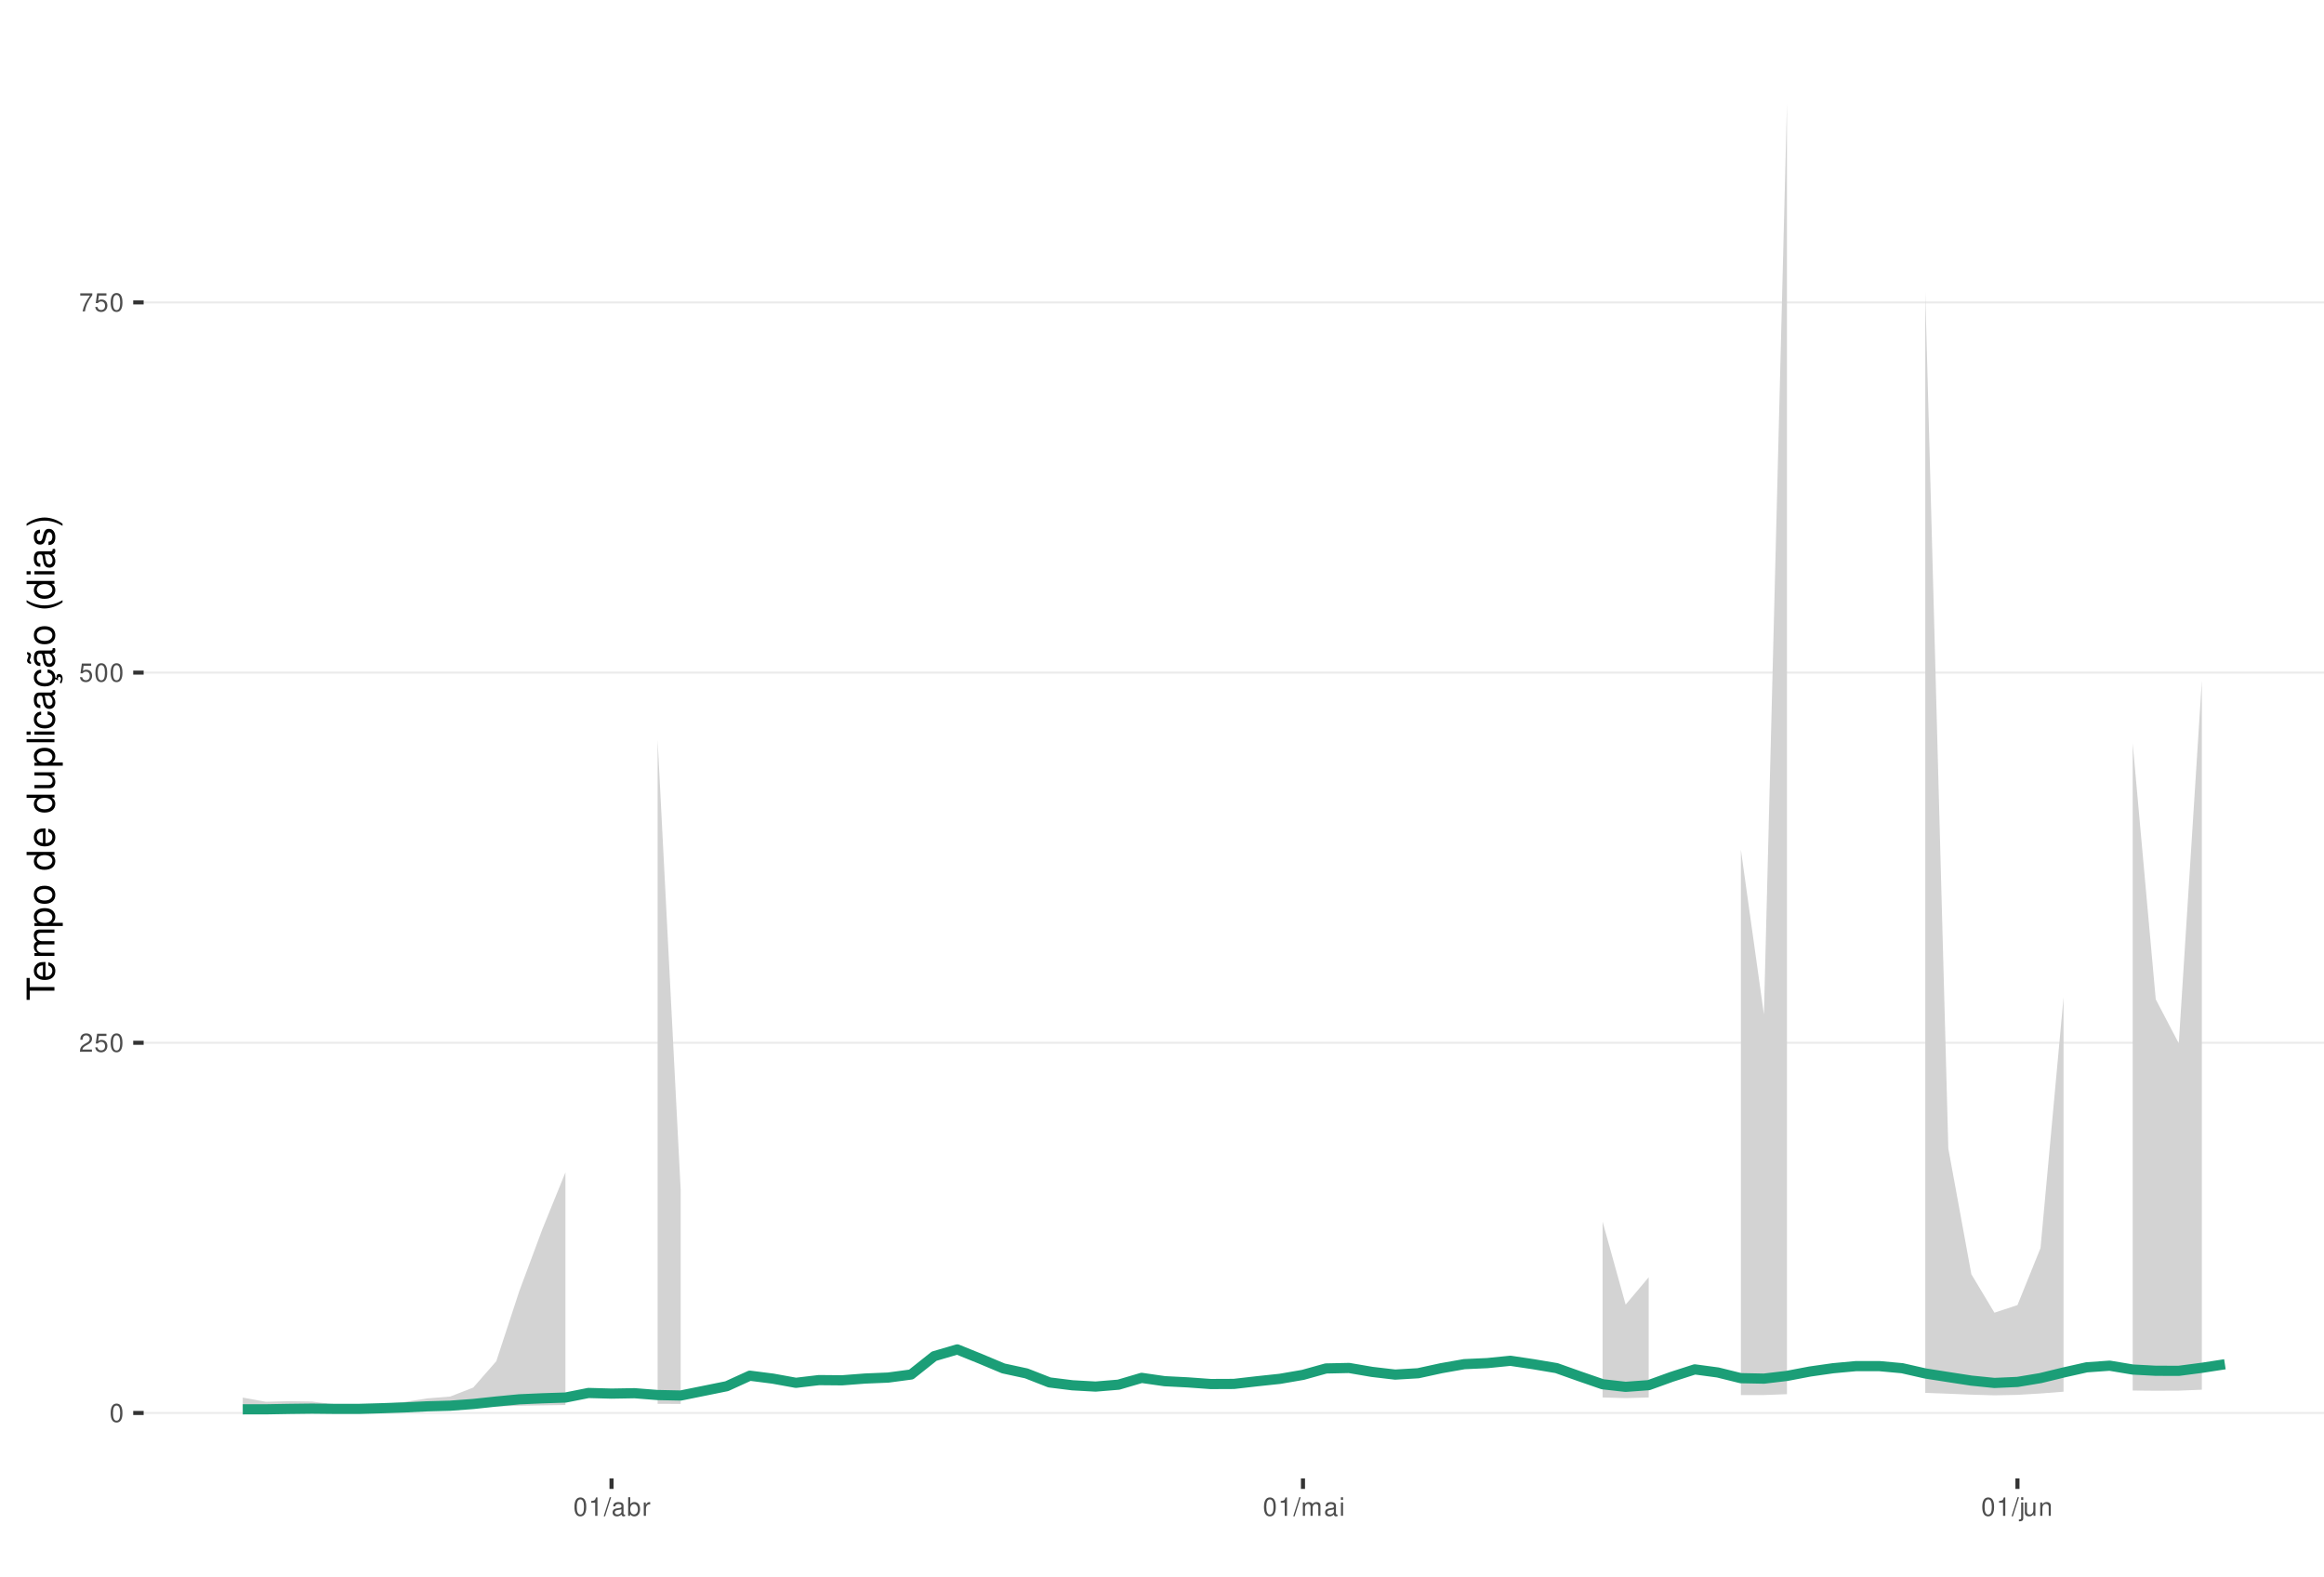
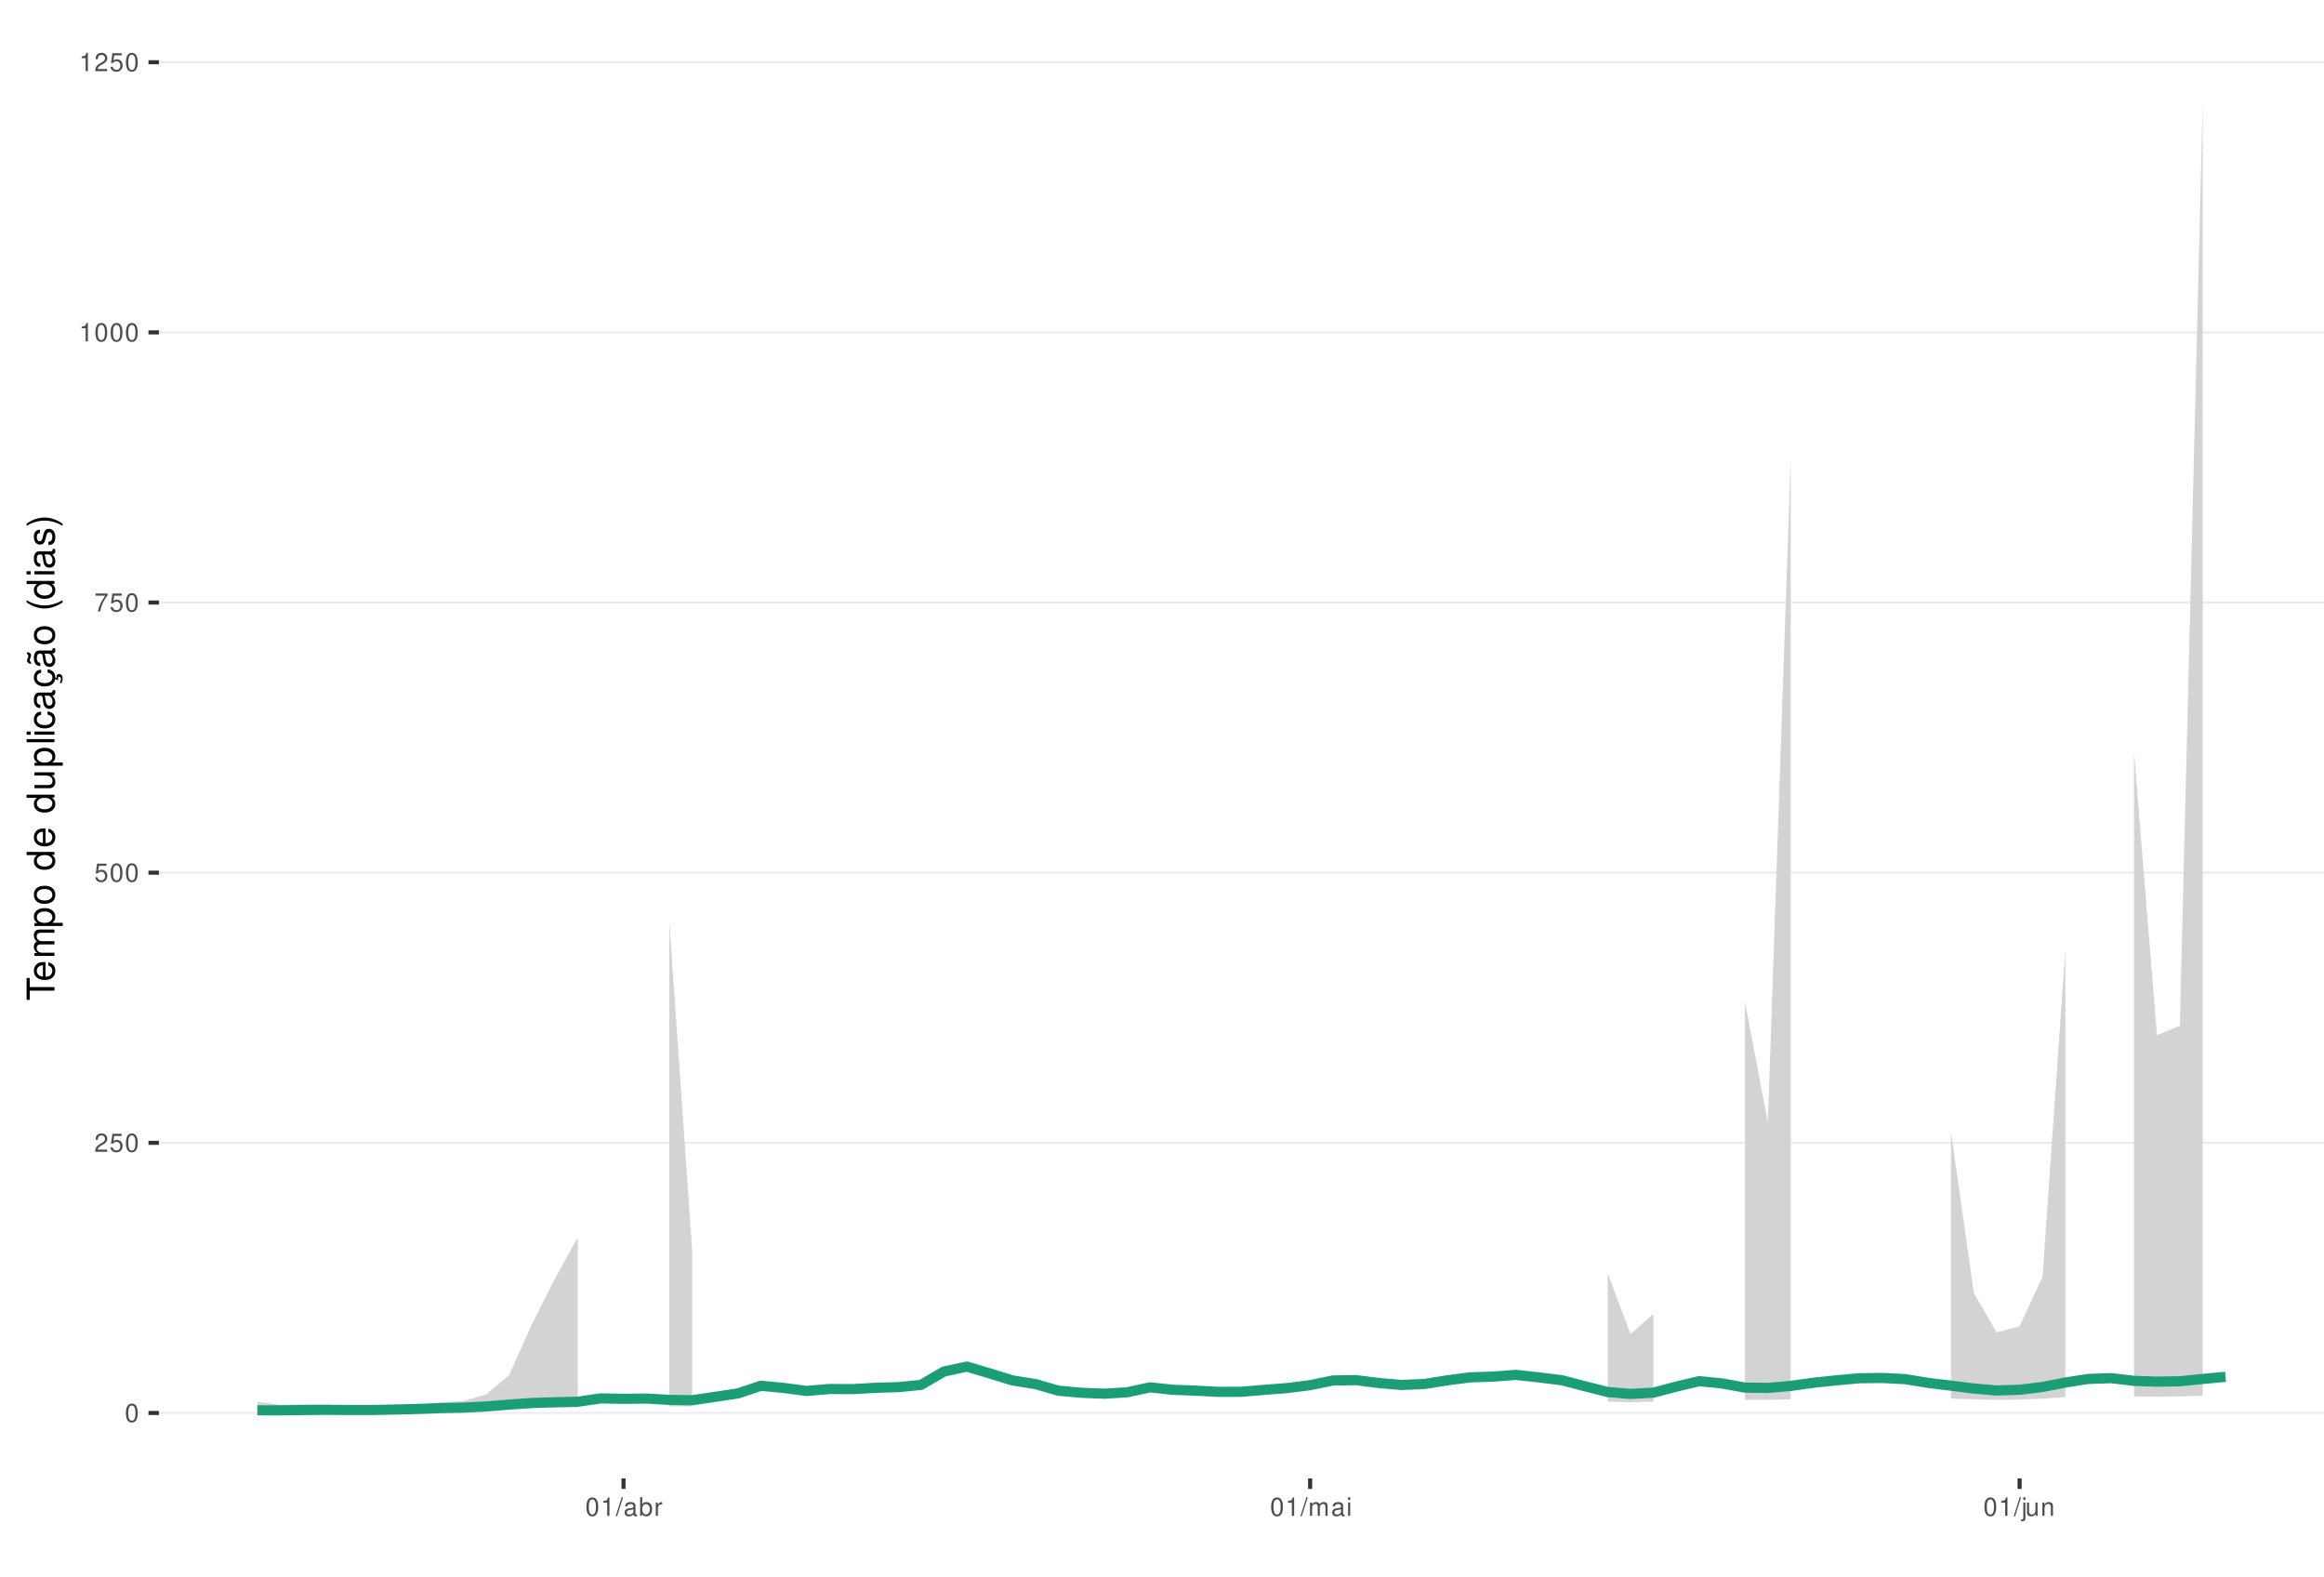
<svg xmlns="http://www.w3.org/2000/svg" xmlns:xlink="http://www.w3.org/1999/xlink" width="609pt" height="413pt" viewBox="0 0 609 413" version="1.1">
  <defs>
    <g>
      <symbol overflow="visible" id="glyph0-0">
        <path style="stroke:none;" d="" />
      </symbol>
      <symbol overflow="visible" id="glyph0-1">
        <path style="stroke:none;" d="M 1.828 -4.812 C 1.391 -4.812 0.984 -4.609 0.75 -4.281 C 0.438 -3.859 0.281 -3.219 0.281 -2.328 C 0.281 -0.703 0.812 0.156 1.828 0.156 C 2.828 0.156 3.375 -0.703 3.375 -2.297 C 3.375 -3.219 3.234 -3.844 2.922 -4.281 C 2.672 -4.625 2.281 -4.812 1.828 -4.812 Z M 1.828 -4.297 C 2.469 -4.297 2.781 -3.641 2.781 -2.344 C 2.781 -0.969 2.469 -0.328 1.812 -0.328 C 1.203 -0.328 0.891 -1 0.891 -2.328 C 0.891 -3.641 1.203 -4.297 1.828 -4.297 Z M 1.828 -4.297 " />
      </symbol>
      <symbol overflow="visible" id="glyph0-2">
        <path style="stroke:none;" d="M 3.375 -0.578 L 0.891 -0.578 C 0.938 -0.984 1.156 -1.234 1.734 -1.578 L 2.406 -1.953 C 3.062 -2.328 3.406 -2.812 3.406 -3.406 C 3.406 -3.812 3.234 -4.188 2.969 -4.438 C 2.688 -4.688 2.344 -4.812 1.891 -4.812 C 1.297 -4.812 0.844 -4.594 0.578 -4.188 C 0.422 -3.938 0.344 -3.641 0.328 -3.141 L 0.922 -3.141 C 0.938 -3.469 0.984 -3.672 1.062 -3.828 C 1.219 -4.125 1.516 -4.297 1.875 -4.297 C 2.406 -4.297 2.797 -3.906 2.797 -3.391 C 2.797 -3.016 2.578 -2.672 2.156 -2.438 L 1.547 -2.078 C 0.562 -1.516 0.281 -1.062 0.219 0 L 3.375 0 Z M 3.375 -0.578 " />
      </symbol>
      <symbol overflow="visible" id="glyph0-3">
        <path style="stroke:none;" d="M 3.172 -4.719 L 0.734 -4.719 L 0.375 -2.156 L 0.922 -2.156 C 1.188 -2.469 1.422 -2.594 1.797 -2.594 C 2.422 -2.594 2.812 -2.156 2.812 -1.453 C 2.812 -0.781 2.422 -0.359 1.781 -0.359 C 1.266 -0.359 0.953 -0.625 0.812 -1.156 L 0.234 -1.156 C 0.312 -0.766 0.375 -0.578 0.516 -0.406 C 0.781 -0.047 1.266 0.156 1.797 0.156 C 2.75 0.156 3.422 -0.547 3.422 -1.531 C 3.422 -2.469 2.797 -3.109 1.891 -3.109 C 1.562 -3.109 1.297 -3.016 1.016 -2.828 L 1.203 -4.141 L 3.172 -4.141 Z M 3.172 -4.719 " />
      </symbol>
      <symbol overflow="visible" id="glyph0-4">
        <path style="stroke:none;" d="M 3.469 -4.719 L 0.312 -4.719 L 0.312 -4.141 L 2.859 -4.141 C 1.734 -2.531 1.266 -1.547 0.922 0 L 1.547 0 C 1.797 -1.516 2.391 -2.812 3.469 -4.234 Z M 3.469 -4.719 " />
      </symbol>
      <symbol overflow="visible" id="glyph0-5">
        <path style="stroke:none;" d="M 1.719 -3.422 L 1.719 0 L 2.312 0 L 2.312 -4.812 L 1.922 -4.812 C 1.719 -4.078 1.578 -3.969 0.672 -3.859 L 0.672 -3.422 Z M 1.719 -3.422 " />
      </symbol>
      <symbol overflow="visible" id="glyph0-6">
        <path style="stroke:none;" d="M 1.531 -4.859 L -0.047 0.141 L 0.312 0.141 L 1.891 -4.859 Z M 1.531 -4.859 " />
      </symbol>
      <symbol overflow="visible" id="glyph0-7">
        <path style="stroke:none;" d="M 3.562 -0.328 C 3.5 -0.312 3.469 -0.312 3.438 -0.312 C 3.25 -0.312 3.141 -0.406 3.141 -0.578 L 3.141 -2.641 C 3.141 -3.25 2.688 -3.594 1.828 -3.594 C 1.312 -3.594 0.906 -3.438 0.672 -3.188 C 0.516 -3 0.453 -2.797 0.438 -2.453 L 0.984 -2.453 C 1.031 -2.875 1.297 -3.078 1.812 -3.078 C 2.312 -3.078 2.594 -2.891 2.594 -2.562 L 2.594 -2.406 C 2.578 -2.172 2.469 -2.078 2.016 -2.031 C 1.219 -1.922 1.109 -1.891 0.891 -1.812 C 0.484 -1.641 0.281 -1.328 0.281 -0.875 C 0.281 -0.25 0.719 0.156 1.422 0.156 C 1.859 0.156 2.219 0 2.609 -0.359 C 2.656 0 2.828 0.156 3.188 0.156 C 3.297 0.156 3.375 0.141 3.562 0.094 Z M 2.594 -1.094 C 2.594 -0.906 2.531 -0.797 2.375 -0.641 C 2.141 -0.438 1.875 -0.328 1.547 -0.328 C 1.109 -0.328 0.859 -0.547 0.859 -0.891 C 0.859 -1.266 1.094 -1.438 1.703 -1.531 C 2.297 -1.609 2.406 -1.641 2.594 -1.719 Z M 2.594 -1.094 " />
      </symbol>
      <symbol overflow="visible" id="glyph0-8">
        <path style="stroke:none;" d="M 0.359 -4.859 L 0.359 0 L 0.859 0 L 0.859 -0.453 C 1.125 -0.047 1.484 0.156 1.969 0.156 C 2.875 0.156 3.484 -0.594 3.484 -1.75 C 3.484 -2.891 2.922 -3.594 1.984 -3.594 C 1.516 -3.594 1.172 -3.406 0.906 -3.016 L 0.906 -4.859 Z M 1.891 -3.062 C 2.5 -3.062 2.906 -2.531 2.906 -1.703 C 2.906 -0.906 2.484 -0.359 1.891 -0.359 C 1.297 -0.359 0.906 -0.906 0.906 -1.719 C 0.906 -2.531 1.297 -3.062 1.891 -3.062 Z M 1.891 -3.062 " />
      </symbol>
      <symbol overflow="visible" id="glyph0-9">
        <path style="stroke:none;" d="M 0.453 -3.484 L 0.453 0 L 1.016 0 L 1.016 -1.812 C 1.031 -2.656 1.375 -3.016 2.141 -3 L 2.141 -3.562 C 2.047 -3.578 1.984 -3.594 1.922 -3.594 C 1.562 -3.594 1.297 -3.375 0.969 -2.859 L 0.969 -3.484 Z M 0.453 -3.484 " />
      </symbol>
      <symbol overflow="visible" id="glyph0-10">
        <path style="stroke:none;" d="M 0.469 -3.484 L 0.469 0 L 1.031 0 L 1.031 -2.188 C 1.031 -2.703 1.391 -3.109 1.844 -3.109 C 2.25 -3.109 2.484 -2.844 2.484 -2.406 L 2.484 0 L 3.047 0 L 3.047 -2.188 C 3.047 -2.703 3.422 -3.109 3.875 -3.109 C 4.266 -3.109 4.516 -2.844 4.516 -2.406 L 4.516 0 L 5.078 0 L 5.078 -2.609 C 5.078 -3.234 4.719 -3.594 4.062 -3.594 C 3.594 -3.594 3.312 -3.453 2.984 -3.062 C 2.781 -3.422 2.5 -3.594 2.047 -3.594 C 1.578 -3.594 1.266 -3.422 0.984 -3 L 0.984 -3.484 Z M 0.469 -3.484 " />
      </symbol>
      <symbol overflow="visible" id="glyph0-11">
        <path style="stroke:none;" d="M 1 -3.484 L 0.453 -3.484 L 0.453 0 L 1 0 Z M 1 -4.859 L 0.438 -4.859 L 0.438 -4.156 L 1 -4.156 Z M 1 -4.859 " />
      </symbol>
      <symbol overflow="visible" id="glyph0-12">
        <path style="stroke:none;" d="M 0.469 -3.484 L 0.469 0.5 C 0.469 0.859 0.359 0.969 0.016 0.969 C -0.031 0.969 -0.047 0.969 -0.125 0.953 L -0.125 1.438 C -0.047 1.438 -0.016 1.453 0.062 1.453 C 0.688 1.453 1.016 1.203 1.016 0.719 L 1.016 -3.484 Z M 1.016 -4.859 L 0.469 -4.859 L 0.469 -4.156 L 1.016 -4.156 Z M 1.016 -4.859 " />
      </symbol>
      <symbol overflow="visible" id="glyph0-13">
        <path style="stroke:none;" d="M 3.203 0 L 3.203 -3.484 L 2.656 -3.484 L 2.656 -1.516 C 2.656 -0.797 2.281 -0.328 1.703 -0.328 C 1.266 -0.328 0.984 -0.594 0.984 -1.016 L 0.984 -3.484 L 0.438 -3.484 L 0.438 -0.797 C 0.438 -0.219 0.859 0.156 1.547 0.156 C 2.062 0.156 2.391 -0.031 2.703 -0.484 L 2.703 0 Z M 3.203 0 " />
      </symbol>
      <symbol overflow="visible" id="glyph0-14">
        <path style="stroke:none;" d="M 0.469 -3.484 L 0.469 0 L 1.031 0 L 1.031 -1.922 C 1.031 -2.641 1.391 -3.109 1.969 -3.109 C 2.406 -3.109 2.688 -2.828 2.688 -2.422 L 2.688 0 L 3.234 0 L 3.234 -2.641 C 3.234 -3.219 2.812 -3.594 2.141 -3.594 C 1.625 -3.594 1.281 -3.391 0.984 -2.906 L 0.984 -3.484 Z M 0.469 -3.484 " />
      </symbol>
      <symbol overflow="visible" id="glyph1-0">
        <path style="stroke:none;" d="" />
      </symbol>
      <symbol overflow="visible" id="glyph1-1">
        <path style="stroke:none;" d="M -6.469 -3.547 L -6.469 -5.938 L -7.297 -5.938 L -7.297 -0.203 L -6.469 -0.203 L -6.469 -2.609 L 0 -2.609 L 0 -3.547 Z M -6.469 -3.547 " />
      </symbol>
      <symbol overflow="visible" id="glyph1-2">
        <path style="stroke:none;" d="M -2.344 -5.125 C -3.141 -5.125 -3.625 -5.062 -4.016 -4.922 C -4.875 -4.578 -5.391 -3.781 -5.391 -2.797 C -5.391 -1.344 -4.281 -0.406 -2.547 -0.406 C -0.812 -0.406 0.234 -1.297 0.234 -2.781 C 0.234 -3.984 -0.453 -4.812 -1.594 -5.016 L -1.594 -4.188 C -0.906 -3.953 -0.547 -3.484 -0.547 -2.812 C -0.547 -2.281 -0.781 -1.828 -1.219 -1.547 C -1.516 -1.344 -1.812 -1.281 -2.344 -1.266 Z M -3.016 -1.297 C -3.984 -1.359 -4.625 -1.953 -4.625 -2.797 C -4.625 -3.641 -3.953 -4.234 -3.016 -4.234 Z M -3.016 -1.297 " />
      </symbol>
      <symbol overflow="visible" id="glyph1-3">
        <path style="stroke:none;" d="M -5.234 -0.703 L 0 -0.703 L 0 -1.547 L -3.297 -1.547 C -4.047 -1.547 -4.656 -2.094 -4.656 -2.766 C -4.656 -3.391 -4.281 -3.734 -3.609 -3.734 L 0 -3.734 L 0 -4.578 L -3.297 -4.578 C -4.047 -4.578 -4.656 -5.125 -4.656 -5.812 C -4.656 -6.422 -4.266 -6.781 -3.609 -6.781 L 0 -6.781 L 0 -7.625 L -3.938 -7.625 C -4.875 -7.625 -5.391 -7.078 -5.391 -6.094 C -5.391 -5.406 -5.188 -4.984 -4.594 -4.484 C -5.156 -4.188 -5.391 -3.766 -5.391 -3.078 C -5.391 -2.375 -5.125 -1.906 -4.5 -1.469 L -5.234 -1.469 Z M -5.234 -0.703 " />
      </symbol>
      <symbol overflow="visible" id="glyph1-4">
        <path style="stroke:none;" d="M 2.188 -0.547 L 2.188 -1.375 L -0.547 -1.375 C -0.016 -1.812 0.234 -2.312 0.234 -2.984 C 0.234 -4.344 -0.859 -5.234 -2.531 -5.234 C -4.297 -5.234 -5.391 -4.375 -5.391 -2.984 C -5.391 -2.266 -5.062 -1.703 -4.453 -1.312 L -5.234 -1.312 L -5.234 -0.547 Z M -4.609 -2.844 C -4.609 -3.766 -3.797 -4.359 -2.547 -4.359 C -1.359 -4.359 -0.547 -3.75 -0.547 -2.844 C -0.547 -1.953 -1.344 -1.375 -2.578 -1.375 C -3.812 -1.375 -4.609 -1.953 -4.609 -2.844 Z M -4.609 -2.844 " />
      </symbol>
      <symbol overflow="visible" id="glyph1-5">
        <path style="stroke:none;" d="M -5.391 -2.719 C -5.391 -1.234 -4.344 -0.359 -2.578 -0.359 C -0.812 -0.359 0.234 -1.234 0.234 -2.734 C 0.234 -4.203 -0.812 -5.094 -2.547 -5.094 C -4.359 -5.094 -5.391 -4.234 -5.391 -2.719 Z M -4.625 -2.734 C -4.625 -3.672 -3.844 -4.234 -2.547 -4.234 C -1.312 -4.234 -0.547 -3.656 -0.547 -2.734 C -0.547 -1.797 -1.312 -1.234 -2.578 -1.234 C -3.844 -1.234 -4.625 -1.797 -4.625 -2.734 Z M -4.625 -2.734 " />
      </symbol>
      <symbol overflow="visible" id="glyph1-6">
        <path style="stroke:none;" d="" />
      </symbol>
      <symbol overflow="visible" id="glyph1-7">
        <path style="stroke:none;" d="M -7.297 -4.953 L -7.297 -4.125 L -4.578 -4.125 C -5.109 -3.766 -5.391 -3.203 -5.391 -2.516 C -5.391 -1.156 -4.297 -0.266 -2.625 -0.266 C -0.859 -0.266 0.234 -1.125 0.234 -2.547 C 0.234 -3.266 -0.047 -3.766 -0.688 -4.203 L 0 -4.203 L 0 -4.953 Z M -4.609 -2.656 C -4.609 -3.547 -3.812 -4.125 -2.562 -4.125 C -1.344 -4.125 -0.547 -3.547 -0.547 -2.656 C -0.547 -1.734 -1.359 -1.125 -2.578 -1.125 C -3.797 -1.125 -4.609 -1.734 -4.609 -2.656 Z M -4.609 -2.656 " />
      </symbol>
      <symbol overflow="visible" id="glyph1-8">
        <path style="stroke:none;" d="M 0 -4.812 L -5.234 -4.812 L -5.234 -3.984 L -2.266 -3.984 C -1.203 -3.984 -0.5 -3.438 -0.5 -2.562 C -0.5 -1.906 -0.906 -1.484 -1.531 -1.484 L -5.234 -1.484 L -5.234 -0.656 L -1.203 -0.656 C -0.328 -0.656 0.234 -1.297 0.234 -2.312 C 0.234 -3.094 -0.047 -3.578 -0.734 -4.062 L 0 -4.062 Z M 0 -4.812 " />
      </symbol>
      <symbol overflow="visible" id="glyph1-9">
        <path style="stroke:none;" d="M -7.297 -1.516 L -7.297 -0.688 L 0 -0.688 L 0 -1.516 Z M -7.297 -1.516 " />
      </symbol>
      <symbol overflow="visible" id="glyph1-10">
        <path style="stroke:none;" d="M -5.234 -1.5 L -5.234 -0.672 L 0 -0.672 L 0 -1.5 Z M -7.297 -1.5 L -7.297 -0.656 L -6.234 -0.656 L -6.234 -1.5 Z M -7.297 -1.5 " />
      </symbol>
      <symbol overflow="visible" id="glyph1-11">
        <path style="stroke:none;" d="M -3.484 -4.703 C -3.984 -4.672 -4.312 -4.562 -4.609 -4.359 C -5.094 -4 -5.391 -3.375 -5.391 -2.641 C -5.391 -1.219 -4.266 -0.312 -2.531 -0.312 C -0.844 -0.312 0.234 -1.203 0.234 -2.625 C 0.234 -3.875 -0.516 -4.672 -1.797 -4.766 L -1.797 -3.938 C -0.953 -3.797 -0.547 -3.359 -0.547 -2.656 C -0.547 -1.734 -1.297 -1.188 -2.531 -1.188 C -3.844 -1.188 -4.625 -1.719 -4.625 -2.625 C -4.625 -3.328 -4.203 -3.766 -3.484 -3.875 Z M -3.484 -4.703 " />
      </symbol>
      <symbol overflow="visible" id="glyph1-12">
        <path style="stroke:none;" d="M -0.484 -5.344 C -0.469 -5.266 -0.469 -5.219 -0.469 -5.172 C -0.469 -4.875 -0.625 -4.719 -0.875 -4.719 L -3.953 -4.719 C -4.891 -4.719 -5.391 -4.047 -5.391 -2.75 C -5.391 -1.984 -5.172 -1.375 -4.781 -1.016 C -4.516 -0.766 -4.203 -0.672 -3.688 -0.656 L -3.688 -1.484 C -4.328 -1.562 -4.625 -1.938 -4.625 -2.719 C -4.625 -3.484 -4.344 -3.891 -3.844 -3.891 L -3.625 -3.891 C -3.266 -3.875 -3.125 -3.703 -3.047 -3.016 C -2.891 -1.844 -2.844 -1.656 -2.719 -1.344 C -2.453 -0.734 -2 -0.422 -1.312 -0.422 C -0.375 -0.422 0.234 -1.078 0.234 -2.141 C 0.234 -2.797 0 -3.328 -0.547 -3.922 C 0 -3.984 0.234 -4.234 0.234 -4.781 C 0.234 -4.953 0.203 -5.062 0.141 -5.344 Z M -1.656 -3.891 C -1.375 -3.891 -1.203 -3.812 -0.969 -3.562 C -0.656 -3.219 -0.5 -2.812 -0.5 -2.312 C -0.5 -1.672 -0.812 -1.297 -1.344 -1.297 C -1.891 -1.297 -2.172 -1.656 -2.297 -2.547 C -2.422 -3.438 -2.453 -3.609 -2.594 -3.891 Z M -1.656 -3.891 " />
      </symbol>
      <symbol overflow="visible" id="glyph1-13">
        <path style="stroke:none;" d="M 0.234 -2.641 C 0.234 -3.875 -0.547 -4.703 -1.797 -4.766 L -1.797 -3.938 C -0.953 -3.797 -0.531 -3.359 -0.531 -2.656 C -0.531 -1.734 -1.281 -1.188 -2.516 -1.188 C -3.844 -1.188 -4.625 -1.719 -4.625 -2.625 C -4.625 -3.328 -4.203 -3.766 -3.484 -3.875 L -3.484 -4.703 C -3.984 -4.672 -4.312 -4.562 -4.609 -4.359 C -5.094 -4 -5.391 -3.375 -5.391 -2.641 C -5.391 -1.219 -4.266 -0.312 -2.531 -0.312 C -1.469 -0.312 -0.625 -0.672 -0.156 -1.312 C 0.047 -1.594 0.125 -1.812 0.203 -2.25 L 0.922 -1.938 L 0.984 -2.062 C 0.938 -2.188 0.906 -2.25 0.906 -2.375 C 0.906 -2.656 1.047 -2.828 1.281 -2.828 C 1.547 -2.828 1.734 -2.594 1.734 -2.297 C 1.734 -2.031 1.672 -1.844 1.438 -1.406 L 1.406 -1.312 L 1.812 -1.094 C 2.078 -1.75 2.141 -1.953 2.141 -2.344 C 2.141 -3.109 1.781 -3.578 1.203 -3.578 C 0.781 -3.578 0.547 -3.297 0.547 -2.797 C 0.547 -2.703 0.547 -2.641 0.562 -2.516 Z M 0.234 -2.641 " />
      </symbol>
      <symbol overflow="visible" id="glyph1-14">
        <path style="stroke:none;" d="M -0.484 -5.344 C -0.469 -5.266 -0.469 -5.219 -0.469 -5.172 C -0.469 -4.875 -0.625 -4.719 -0.875 -4.719 L -3.953 -4.719 C -4.891 -4.719 -5.391 -4.047 -5.391 -2.75 C -5.391 -1.984 -5.172 -1.375 -4.781 -1.016 C -4.516 -0.766 -4.203 -0.672 -3.688 -0.656 L -3.688 -1.484 C -4.328 -1.562 -4.625 -1.938 -4.625 -2.719 C -4.625 -3.484 -4.344 -3.891 -3.844 -3.891 L -3.625 -3.891 C -3.266 -3.875 -3.125 -3.703 -3.047 -3.016 C -2.891 -1.844 -2.844 -1.656 -2.719 -1.344 C -2.453 -0.734 -2 -0.422 -1.312 -0.422 C -0.375 -0.422 0.234 -1.078 0.234 -2.141 C 0.234 -2.797 0 -3.328 -0.547 -3.922 C 0 -3.984 0.234 -4.234 0.234 -4.781 C 0.234 -4.953 0.203 -5.062 0.141 -5.344 Z M -1.656 -3.891 C -1.375 -3.891 -1.203 -3.812 -0.969 -3.562 C -0.656 -3.219 -0.5 -2.812 -0.5 -2.312 C -0.5 -1.672 -0.812 -1.297 -1.344 -1.297 C -1.891 -1.297 -2.172 -1.656 -2.297 -2.547 C -2.422 -3.438 -2.453 -3.609 -2.594 -3.891 Z M -7.172 -3.75 C -6.922 -3.672 -6.812 -3.547 -6.812 -3.375 C -6.812 -3.25 -6.875 -2.984 -6.984 -2.734 C -7.156 -2.312 -7.172 -2.25 -7.172 -2.047 C -7.172 -1.594 -6.797 -1.297 -6.141 -1.188 L -6.141 -1.766 C -6.375 -1.812 -6.5 -1.938 -6.5 -2.094 C -6.5 -2.203 -6.469 -2.344 -6.375 -2.578 C -6.156 -3.156 -6.125 -3.234 -6.125 -3.438 C -6.125 -3.922 -6.484 -4.219 -7.172 -4.312 Z M -7.172 -3.75 " />
      </symbol>
      <symbol overflow="visible" id="glyph1-15">
        <path style="stroke:none;" d="M -7.297 -2.359 C -5.984 -1.359 -4.156 -0.734 -2.594 -0.734 C -1.016 -0.734 0.812 -1.359 2.125 -2.359 L 2.125 -2.906 C 0.688 -2.031 -0.984 -1.547 -2.594 -1.547 C -4.188 -1.547 -5.875 -2.031 -7.297 -2.906 Z M -7.297 -2.359 " />
      </symbol>
      <symbol overflow="visible" id="glyph1-16">
        <path style="stroke:none;" d="M -3.781 -4.375 C -4.812 -4.375 -5.391 -3.688 -5.391 -2.484 C -5.391 -1.266 -4.766 -0.469 -3.797 -0.469 C -2.969 -0.469 -2.578 -0.891 -2.281 -2.125 L -2.094 -2.906 C -1.953 -3.484 -1.734 -3.719 -1.375 -3.719 C -0.875 -3.719 -0.547 -3.234 -0.547 -2.5 C -0.547 -2.047 -0.672 -1.672 -0.891 -1.453 C -1.047 -1.328 -1.188 -1.266 -1.562 -1.219 L -1.562 -0.344 C -0.344 -0.375 0.234 -1.062 0.234 -2.438 C 0.234 -3.75 -0.422 -4.594 -1.438 -4.594 C -2.203 -4.594 -2.641 -4.156 -2.891 -3.109 L -3.078 -2.312 C -3.234 -1.625 -3.453 -1.344 -3.828 -1.344 C -4.312 -1.344 -4.625 -1.766 -4.625 -2.453 C -4.625 -3.125 -4.328 -3.484 -3.781 -3.5 Z M -3.781 -4.375 " />
      </symbol>
      <symbol overflow="visible" id="glyph1-17">
        <path style="stroke:none;" d="M 2.125 -0.938 C 0.812 -1.938 -1.016 -2.562 -2.578 -2.562 C -4.156 -2.562 -5.984 -1.938 -7.297 -0.938 L -7.297 -0.375 C -5.859 -1.266 -4.188 -1.75 -2.578 -1.75 C -0.984 -1.75 0.703 -1.266 2.125 -0.375 Z M 2.125 -0.938 " />
      </symbol>
    </g>
    <clipPath id="clip1">
-       <path d="M 37.645 9.961 L 609 9.961 L 609 387.328 L 37.645 387.328 Z M 37.645 9.961 " />
+       <path d="M 41.645 9.961 L 609 9.961 L 609 387.328 L 41.645 387.328 Z M 41.645 9.961 " />
    </clipPath>
    <clipPath id="clip2">
-       <path d="M 37.645 369 L 609 369 L 609 371 L 37.645 371 Z M 37.645 369 " />
+       <path d="M 41.645 369 L 609 369 L 609 371 L 41.645 371 Z M 41.645 369 " />
    </clipPath>
    <clipPath id="clip3">
-       <path d="M 37.645 272 L 609 272 L 609 274 L 37.645 274 Z M 37.645 272 " />
+       <path d="M 41.645 299 L 609 299 L 609 300 L 41.645 300 Z M 41.645 299 " />
    </clipPath>
    <clipPath id="clip4">
-       <path d="M 37.645 175 L 609 175 L 609 177 L 37.645 177 Z M 37.645 175 " />
+       <path d="M 41.645 228 L 609 228 L 609 229 L 41.645 229 Z M 41.645 228 " />
    </clipPath>
    <clipPath id="clip5">
-       <path d="M 37.645 78 L 609 78 L 609 80 L 37.645 80 Z M 37.645 78 " />
+       <path d="M 41.645 157 L 609 157 L 609 159 L 41.645 159 Z M 41.645 157 " />
+     </clipPath>
+     <clipPath id="clip6">
+       <path d="M 41.645 86 L 609 86 L 609 88 L 41.645 88 Z M 41.645 86 " />
+     </clipPath>
+     <clipPath id="clip7">
+       <path d="M 41.645 16 L 609 16 L 609 17 L 41.645 17 Z M 41.645 16 " />
    </clipPath>
  </defs>
  <g id="surface183">
    <rect x="0" y="0" width="609" height="413" style="fill:rgb(100%,100%,100%);fill-opacity:1;stroke:none;" />
    <rect x="0" y="0" width="609" height="413" style="fill:rgb(100%,100%,100%);fill-opacity:1;stroke:none;" />
    <path style="fill:none;stroke-width:1.067;stroke-linecap:round;stroke-linejoin:round;stroke:rgb(100%,100%,100%);stroke-opacity:1;stroke-miterlimit:10;" d="M 0 413 L 609 413 L 609 0 L 0 0 Z M 0 413 " />
    <g clip-path="url(#clip1)" clip-rule="nonzero">
-       <path style=" stroke:none;fill-rule:nonzero;fill:rgb(100%,100%,100%);fill-opacity:1;" d="M 37.645 387.328 L 609 387.328 L 609 9.961 L 37.645 9.961 Z M 37.645 387.328 " />
+       <path style=" stroke:none;fill-rule:nonzero;fill:rgb(100%,100%,100%);fill-opacity:1;" d="M 41.645 387.328 L 609 387.328 L 609 9.961 L 41.645 9.961 Z M 41.645 387.328 " />
    </g>
    <g clip-path="url(#clip2)" clip-rule="nonzero">
-       <path style="fill:none;stroke-width:0.533;stroke-linecap:butt;stroke-linejoin:round;stroke:rgb(92.157%,92.157%,92.157%);stroke-opacity:1;stroke-miterlimit:10;" d="M 37.645 370.176 L 609 370.176 " />
+       <path style="fill:none;stroke-width:0.533;stroke-linecap:butt;stroke-linejoin:round;stroke:rgb(92.157%,92.157%,92.157%);stroke-opacity:1;stroke-miterlimit:10;" d="M 41.645 370.176 L 609 370.176 " />
    </g>
    <g clip-path="url(#clip3)" clip-rule="nonzero">
-       <path style="fill:none;stroke-width:0.533;stroke-linecap:butt;stroke-linejoin:round;stroke:rgb(92.157%,92.157%,92.157%);stroke-opacity:1;stroke-miterlimit:10;" d="M 37.645 273.191 L 609 273.191 " />
+       <path style="fill:none;stroke-width:0.533;stroke-linecap:butt;stroke-linejoin:round;stroke:rgb(92.157%,92.157%,92.157%);stroke-opacity:1;stroke-miterlimit:10;" d="M 41.645 299.402 L 609 299.402 " />
    </g>
    <g clip-path="url(#clip4)" clip-rule="nonzero">
-       <path style="fill:none;stroke-width:0.533;stroke-linecap:butt;stroke-linejoin:round;stroke:rgb(92.157%,92.157%,92.157%);stroke-opacity:1;stroke-miterlimit:10;" d="M 37.645 176.211 L 609 176.211 " />
+       <path style="fill:none;stroke-width:0.533;stroke-linecap:butt;stroke-linejoin:round;stroke:rgb(92.157%,92.157%,92.157%);stroke-opacity:1;stroke-miterlimit:10;" d="M 41.645 228.625 L 609 228.625 " />
    </g>
    <g clip-path="url(#clip5)" clip-rule="nonzero">
-       <path style="fill:none;stroke-width:0.533;stroke-linecap:butt;stroke-linejoin:round;stroke:rgb(92.157%,92.157%,92.157%);stroke-opacity:1;stroke-miterlimit:10;" d="M 37.645 79.227 L 609 79.227 " />
-     </g>
-     <path style=" stroke:none;fill-rule:nonzero;fill:rgb(82.745%,82.745%,82.745%);fill-opacity:1;" d="M 63.617 366.148 L 69.656 367.242 L 75.695 367.082 L 81.734 367.176 L 87.773 367.969 L 93.812 368.215 L 99.855 367.832 L 105.895 367.301 L 111.934 366.359 L 117.973 365.867 L 124.012 363.512 L 130.051 356.613 L 136.094 338.207 L 142.133 322.004 L 148.172 307.145 L 148.172 368.09 L 142.133 368.176 L 136.094 368.281 L 130.051 368.492 L 124.012 368.75 L 117.973 368.953 L 111.934 369.051 L 105.895 369.215 L 99.855 369.34 L 93.812 369.449 L 87.773 369.473 L 81.734 369.484 L 75.695 369.543 L 69.656 369.613 L 63.617 369.648 Z M 63.617 366.148 " />
-     <path style=" stroke:none;fill-rule:nonzero;fill:rgb(82.745%,82.745%,82.745%);fill-opacity:1;" d="M 172.332 193.855 L 178.371 311.75 L 178.371 367.797 L 172.332 367.793 Z M 172.332 193.855 " />
-     <path style=" stroke:none;fill-rule:nonzero;fill:rgb(82.745%,82.745%,82.745%);fill-opacity:1;" d="M 419.957 320.066 L 425.996 341.789 L 432.035 334.629 L 432.035 366.113 L 425.996 366.285 L 419.957 366.109 Z M 419.957 320.066 " />
-     <path style=" stroke:none;fill-rule:nonzero;fill:rgb(82.745%,82.745%,82.745%);fill-opacity:1;" d="M 456.195 222.613 L 462.234 265.781 L 468.273 27.117 L 468.273 365.25 L 462.234 365.477 L 456.195 365.473 Z M 456.195 222.613 " />
-     <path style=" stroke:none;fill-rule:nonzero;fill:rgb(82.745%,82.745%,82.745%);fill-opacity:1;" d="M 504.512 76.449 L 510.555 300.895 L 516.594 333.832 L 522.633 343.902 L 528.672 341.906 L 534.711 326.98 L 540.75 261.281 L 540.75 364.602 L 534.711 365.07 L 528.672 365.43 L 522.633 365.551 L 516.594 365.379 L 510.555 365.129 L 504.512 364.906 Z M 504.512 76.449 " />
-     <path style=" stroke:none;fill-rule:nonzero;fill:rgb(82.745%,82.745%,82.745%);fill-opacity:1;" d="M 558.871 194.734 L 564.91 261.809 L 570.949 273.348 L 576.988 178.336 L 576.988 364.074 L 570.949 364.32 L 564.91 364.348 L 558.871 364.293 Z M 558.871 194.734 " />
-     <path style="fill:none;stroke-width:2.667;stroke-linecap:butt;stroke-linejoin:round;stroke:rgb(10.588%,61.961%,46.667%);stroke-opacity:1;stroke-miterlimit:10;" d="M 63.617 369.223 L 69.656 369.219 L 75.695 369.113 L 81.734 369.039 L 87.773 369.102 L 93.812 369.109 L 99.855 368.938 L 105.895 368.73 L 111.934 368.434 L 117.973 368.266 L 124.012 367.82 L 130.051 367.172 L 136.094 366.594 L 142.133 366.328 L 148.172 366.133 L 154.211 364.934 L 160.25 365.098 L 166.289 364.996 L 172.332 365.473 L 178.371 365.602 L 184.41 364.383 L 190.449 363.16 L 196.488 360.406 L 202.527 361.176 L 208.57 362.273 L 214.609 361.562 L 220.648 361.617 L 226.688 361.152 L 232.727 360.902 L 238.766 360.094 L 244.805 355.293 L 250.848 353.523 L 256.887 355.965 L 262.926 358.5 L 268.965 359.809 L 275.004 362.172 L 281.043 362.922 L 287.086 363.258 L 293.125 362.758 L 299.164 360.977 L 305.203 361.848 L 311.242 362.156 L 317.281 362.59 L 323.324 362.562 L 329.363 361.871 L 335.402 361.23 L 341.441 360.191 L 347.48 358.512 L 353.52 358.383 L 359.562 359.418 L 365.602 360.121 L 371.641 359.762 L 377.68 358.445 L 383.719 357.383 L 389.758 357.109 L 395.801 356.5 L 401.84 357.402 L 407.879 358.418 L 413.918 360.562 L 419.957 362.648 L 425.996 363.328 L 432.035 362.883 L 438.078 360.699 L 444.117 358.754 L 450.156 359.566 L 456.195 361.059 L 462.234 361.176 L 468.273 360.461 L 474.316 359.312 L 480.355 358.453 L 486.395 357.895 L 492.434 357.895 L 498.473 358.449 L 504.512 359.82 L 510.555 360.77 L 516.594 361.699 L 522.633 362.309 L 528.672 362.043 L 534.711 361.039 L 540.75 359.57 L 546.793 358.215 L 552.832 357.785 L 558.871 358.793 L 564.91 359.117 L 570.949 359.133 L 576.988 358.344 L 583.031 357.414 " />
-     <g style="fill:rgb(30.196%,30.196%,30.196%);fill-opacity:1;">
-       <use xlink:href="#glyph0-1" x="28.715" y="372.523" />
-     </g>
-     <g style="fill:rgb(30.196%,30.196%,30.196%);fill-opacity:1;">
-       <use xlink:href="#glyph0-2" x="20.715" y="275.539" />
-       <use xlink:href="#glyph0-3" x="24.715" y="275.539" />
-       <use xlink:href="#glyph0-1" x="28.715" y="275.539" />
-     </g>
-     <g style="fill:rgb(30.196%,30.196%,30.196%);fill-opacity:1;">
-       <use xlink:href="#glyph0-3" x="20.715" y="178.559" />
-       <use xlink:href="#glyph0-1" x="24.715" y="178.559" />
-       <use xlink:href="#glyph0-1" x="28.715" y="178.559" />
-     </g>
-     <g style="fill:rgb(30.196%,30.196%,30.196%);fill-opacity:1;">
-       <use xlink:href="#glyph0-4" x="20.715" y="81.574" />
-       <use xlink:href="#glyph0-3" x="24.715" y="81.574" />
-       <use xlink:href="#glyph0-1" x="28.715" y="81.574" />
-     </g>
-     <path style="fill:none;stroke-width:1.067;stroke-linecap:butt;stroke-linejoin:round;stroke:rgb(20%,20%,20%);stroke-opacity:1;stroke-miterlimit:10;" d="M 34.906 370.176 L 37.645 370.176 " />
-     <path style="fill:none;stroke-width:1.067;stroke-linecap:butt;stroke-linejoin:round;stroke:rgb(20%,20%,20%);stroke-opacity:1;stroke-miterlimit:10;" d="M 34.906 273.191 L 37.645 273.191 " />
-     <path style="fill:none;stroke-width:1.067;stroke-linecap:butt;stroke-linejoin:round;stroke:rgb(20%,20%,20%);stroke-opacity:1;stroke-miterlimit:10;" d="M 34.906 176.211 L 37.645 176.211 " />
-     <path style="fill:none;stroke-width:1.067;stroke-linecap:butt;stroke-linejoin:round;stroke:rgb(20%,20%,20%);stroke-opacity:1;stroke-miterlimit:10;" d="M 34.906 79.227 L 37.645 79.227 " />
-     <path style="fill:none;stroke-width:1.067;stroke-linecap:butt;stroke-linejoin:round;stroke:rgb(20%,20%,20%);stroke-opacity:1;stroke-miterlimit:10;" d="M 160.25 390.07 L 160.25 387.328 " />
-     <path style="fill:none;stroke-width:1.067;stroke-linecap:butt;stroke-linejoin:round;stroke:rgb(20%,20%,20%);stroke-opacity:1;stroke-miterlimit:10;" d="M 341.441 390.07 L 341.441 387.328 " />
-     <path style="fill:none;stroke-width:1.067;stroke-linecap:butt;stroke-linejoin:round;stroke:rgb(20%,20%,20%);stroke-opacity:1;stroke-miterlimit:10;" d="M 528.672 390.07 L 528.672 387.328 " />
-     <g style="fill:rgb(30.196%,30.196%,30.196%);fill-opacity:1;">
-       <use xlink:href="#glyph0-1" x="150.25" y="397.109" />
-       <use xlink:href="#glyph0-5" x="154.25" y="397.109" />
-       <use xlink:href="#glyph0-6" x="158.25" y="397.109" />
-       <use xlink:href="#glyph0-7" x="160.25" y="397.109" />
-       <use xlink:href="#glyph0-8" x="164.25" y="397.109" />
-       <use xlink:href="#glyph0-9" x="168.25" y="397.109" />
-     </g>
-     <g style="fill:rgb(30.196%,30.196%,30.196%);fill-opacity:1;">
-       <use xlink:href="#glyph0-1" x="330.941" y="397.109" />
-       <use xlink:href="#glyph0-5" x="334.941" y="397.109" />
-       <use xlink:href="#glyph0-6" x="338.941" y="397.109" />
-       <use xlink:href="#glyph0-10" x="340.941" y="397.109" />
-       <use xlink:href="#glyph0-7" x="346.941" y="397.109" />
-       <use xlink:href="#glyph0-11" x="350.941" y="397.109" />
-     </g>
-     <g style="fill:rgb(30.196%,30.196%,30.196%);fill-opacity:1;">
-       <use xlink:href="#glyph0-1" x="519.172" y="397.109" />
-       <use xlink:href="#glyph0-5" x="523.172" y="397.109" />
-       <use xlink:href="#glyph0-6" x="527.172" y="397.109" />
-       <use xlink:href="#glyph0-12" x="529.172" y="397.109" />
-       <use xlink:href="#glyph0-13" x="530.172" y="397.109" />
-       <use xlink:href="#glyph0-14" x="534.172" y="397.109" />
+       <path style="fill:none;stroke-width:0.533;stroke-linecap:butt;stroke-linejoin:round;stroke:rgb(92.157%,92.157%,92.157%);stroke-opacity:1;stroke-miterlimit:10;" d="M 41.645 157.852 L 609 157.852 " />
+     </g>
+     <g clip-path="url(#clip6)" clip-rule="nonzero">
+       <path style="fill:none;stroke-width:0.533;stroke-linecap:butt;stroke-linejoin:round;stroke:rgb(92.157%,92.157%,92.157%);stroke-opacity:1;stroke-miterlimit:10;" d="M 41.645 87.078 L 609 87.078 " />
+     </g>
+     <g clip-path="url(#clip7)" clip-rule="nonzero">
+       <path style="fill:none;stroke-width:0.533;stroke-linecap:butt;stroke-linejoin:round;stroke:rgb(92.157%,92.157%,92.157%);stroke-opacity:1;stroke-miterlimit:10;" d="M 41.645 16.301 L 609 16.301 " />
+     </g>
+     <path style=" stroke:none;fill-rule:nonzero;fill:rgb(82.745%,82.745%,82.745%);fill-opacity:1;" d="M 67.434 367.238 L 73.43 368.035 L 79.43 367.918 L 85.426 367.988 L 91.422 368.566 L 97.422 368.746 L 103.418 368.465 L 109.414 368.078 L 115.414 367.391 L 121.41 367.031 L 127.406 365.312 L 133.406 360.277 L 139.402 346.844 L 145.398 335.02 L 151.398 324.18 L 151.398 368.656 L 145.398 368.715 L 139.402 368.793 L 133.406 368.945 L 127.406 369.133 L 121.41 369.281 L 115.414 369.355 L 109.414 369.473 L 103.418 369.566 L 97.422 369.645 L 91.422 369.664 L 85.426 369.672 L 79.43 369.715 L 73.43 369.766 L 67.434 369.789 Z M 67.434 367.238 " />
+     <path style=" stroke:none;fill-rule:nonzero;fill:rgb(82.745%,82.745%,82.745%);fill-opacity:1;" d="M 175.387 241.504 L 181.383 327.539 L 181.383 368.441 L 175.387 368.438 Z M 175.387 241.504 " />
+     <path style=" stroke:none;fill-rule:nonzero;fill:rgb(82.745%,82.745%,82.745%);fill-opacity:1;" d="M 421.281 333.605 L 427.277 349.461 L 433.277 344.234 L 433.277 367.211 L 427.277 367.336 L 421.281 367.207 Z M 421.281 333.605 " />
+     <path style=" stroke:none;fill-rule:nonzero;fill:rgb(82.745%,82.745%,82.745%);fill-opacity:1;" d="M 457.266 262.488 L 463.262 293.992 L 469.262 119.824 L 469.262 366.582 L 463.262 366.746 L 457.266 366.746 Z M 457.266 262.488 " />
+     <path style=" stroke:none;fill-rule:nonzero;fill:rgb(82.745%,82.745%,82.745%);fill-opacity:1;" d="M 511.242 296.496 L 517.238 338.758 L 523.238 349.082 L 529.234 347.441 L 535.23 334.523 L 541.23 248.664 L 541.23 366.051 L 535.23 366.41 L 529.234 366.668 L 523.238 366.754 L 517.238 366.609 L 511.242 366.414 Z M 511.242 296.496 " />
+     <path style=" stroke:none;fill-rule:nonzero;fill:rgb(82.745%,82.745%,82.745%);fill-opacity:1;" d="M 559.223 197.004 L 565.219 271.219 L 571.215 268.734 L 577.215 27.117 L 577.215 365.66 L 571.215 365.844 L 565.219 365.898 L 559.223 365.863 Z M 559.223 197.004 " />
+     <path style="fill:none;stroke-width:2.667;stroke-linecap:butt;stroke-linejoin:round;stroke:rgb(10.588%,61.961%,46.667%);stroke-opacity:1;stroke-miterlimit:10;" d="M 67.434 369.48 L 73.43 369.477 L 79.43 369.402 L 85.426 369.348 L 91.422 369.391 L 97.422 369.398 L 103.418 369.273 L 109.414 369.121 L 115.414 368.906 L 121.41 368.781 L 127.406 368.457 L 133.406 367.984 L 139.402 367.562 L 145.398 367.367 L 151.398 367.227 L 157.395 366.352 L 163.391 366.469 L 169.391 366.398 L 175.387 366.742 L 181.383 366.836 L 187.383 365.949 L 193.379 365.055 L 199.375 363.047 L 205.375 363.609 L 211.371 364.406 L 217.371 363.891 L 223.367 363.93 L 229.363 363.59 L 235.363 363.41 L 241.359 362.816 L 247.355 359.316 L 253.355 358.023 L 259.352 359.805 L 265.348 361.656 L 271.348 362.609 L 277.344 364.336 L 283.34 364.883 L 289.34 365.125 L 295.336 364.762 L 301.332 363.461 L 307.332 364.098 L 313.328 364.324 L 319.324 364.641 L 325.324 364.621 L 331.32 364.113 L 337.316 363.648 L 343.316 362.891 L 349.312 361.664 L 355.309 361.57 L 361.309 362.324 L 367.305 362.84 L 373.301 362.574 L 379.301 361.617 L 385.297 360.84 L 391.293 360.641 L 397.293 360.195 L 403.289 360.855 L 409.285 361.598 L 415.285 363.16 L 421.281 364.684 L 427.277 365.18 L 433.277 364.852 L 439.273 363.262 L 445.27 361.84 L 451.27 362.434 L 457.266 363.523 L 463.262 363.609 L 469.262 363.086 L 475.258 362.246 L 481.254 361.621 L 487.254 361.07 L 493.25 361.004 L 499.246 361.305 L 505.246 362.289 L 511.242 363.016 L 517.238 363.77 L 523.238 364.285 L 529.234 364.094 L 535.23 363.359 L 541.23 362.195 L 547.227 361.254 L 553.223 361.047 L 559.223 361.762 L 565.219 361.973 L 571.215 361.867 L 577.215 361.262 L 583.211 360.703 " />
+     <g style="fill:rgb(30.196%,30.196%,30.196%);fill-opacity:1;">
+       <use xlink:href="#glyph0-1" x="32.715" y="372.523" />
+     </g>
+     <g style="fill:rgb(30.196%,30.196%,30.196%);fill-opacity:1;">
+       <use xlink:href="#glyph0-2" x="24.715" y="301.75" />
+       <use xlink:href="#glyph0-3" x="28.715" y="301.75" />
+       <use xlink:href="#glyph0-1" x="32.715" y="301.75" />
+     </g>
+     <g style="fill:rgb(30.196%,30.196%,30.196%);fill-opacity:1;">
+       <use xlink:href="#glyph0-3" x="24.715" y="230.973" />
+       <use xlink:href="#glyph0-1" x="28.715" y="230.973" />
+       <use xlink:href="#glyph0-1" x="32.715" y="230.973" />
+     </g>
+     <g style="fill:rgb(30.196%,30.196%,30.196%);fill-opacity:1;">
+       <use xlink:href="#glyph0-4" x="24.715" y="160.199" />
+       <use xlink:href="#glyph0-3" x="28.715" y="160.199" />
+       <use xlink:href="#glyph0-1" x="32.715" y="160.199" />
+     </g>
+     <g style="fill:rgb(30.196%,30.196%,30.196%);fill-opacity:1;">
+       <use xlink:href="#glyph0-5" x="20.715" y="89.426" />
+       <use xlink:href="#glyph0-1" x="24.715" y="89.426" />
+       <use xlink:href="#glyph0-1" x="28.715" y="89.426" />
+       <use xlink:href="#glyph0-1" x="32.715" y="89.426" />
+     </g>
+     <g style="fill:rgb(30.196%,30.196%,30.196%);fill-opacity:1;">
+       <use xlink:href="#glyph0-5" x="20.715" y="18.648" />
+       <use xlink:href="#glyph0-2" x="24.715" y="18.648" />
+       <use xlink:href="#glyph0-3" x="28.715" y="18.648" />
+       <use xlink:href="#glyph0-1" x="32.715" y="18.648" />
+     </g>
+     <path style="fill:none;stroke-width:1.067;stroke-linecap:butt;stroke-linejoin:round;stroke:rgb(20%,20%,20%);stroke-opacity:1;stroke-miterlimit:10;" d="M 38.906 370.176 L 41.645 370.176 " />
+     <path style="fill:none;stroke-width:1.067;stroke-linecap:butt;stroke-linejoin:round;stroke:rgb(20%,20%,20%);stroke-opacity:1;stroke-miterlimit:10;" d="M 38.906 299.402 L 41.645 299.402 " />
+     <path style="fill:none;stroke-width:1.067;stroke-linecap:butt;stroke-linejoin:round;stroke:rgb(20%,20%,20%);stroke-opacity:1;stroke-miterlimit:10;" d="M 38.906 228.625 L 41.645 228.625 " />
+     <path style="fill:none;stroke-width:1.067;stroke-linecap:butt;stroke-linejoin:round;stroke:rgb(20%,20%,20%);stroke-opacity:1;stroke-miterlimit:10;" d="M 38.906 157.852 L 41.645 157.852 " />
+     <path style="fill:none;stroke-width:1.067;stroke-linecap:butt;stroke-linejoin:round;stroke:rgb(20%,20%,20%);stroke-opacity:1;stroke-miterlimit:10;" d="M 38.906 87.078 L 41.645 87.078 " />
+     <path style="fill:none;stroke-width:1.067;stroke-linecap:butt;stroke-linejoin:round;stroke:rgb(20%,20%,20%);stroke-opacity:1;stroke-miterlimit:10;" d="M 38.906 16.301 L 41.645 16.301 " />
+     <path style="fill:none;stroke-width:1.067;stroke-linecap:butt;stroke-linejoin:round;stroke:rgb(20%,20%,20%);stroke-opacity:1;stroke-miterlimit:10;" d="M 163.391 390.07 L 163.391 387.328 " />
+     <path style="fill:none;stroke-width:1.067;stroke-linecap:butt;stroke-linejoin:round;stroke:rgb(20%,20%,20%);stroke-opacity:1;stroke-miterlimit:10;" d="M 343.316 390.07 L 343.316 387.328 " />
+     <path style="fill:none;stroke-width:1.067;stroke-linecap:butt;stroke-linejoin:round;stroke:rgb(20%,20%,20%);stroke-opacity:1;stroke-miterlimit:10;" d="M 529.234 390.07 L 529.234 387.328 " />
+     <g style="fill:rgb(30.196%,30.196%,30.196%);fill-opacity:1;">
+       <use xlink:href="#glyph0-1" x="153.391" y="397.109" />
+       <use xlink:href="#glyph0-5" x="157.391" y="397.109" />
+       <use xlink:href="#glyph0-6" x="161.391" y="397.109" />
+       <use xlink:href="#glyph0-7" x="163.391" y="397.109" />
+       <use xlink:href="#glyph0-8" x="167.391" y="397.109" />
+       <use xlink:href="#glyph0-9" x="171.391" y="397.109" />
+     </g>
+     <g style="fill:rgb(30.196%,30.196%,30.196%);fill-opacity:1;">
+       <use xlink:href="#glyph0-1" x="332.816" y="397.109" />
+       <use xlink:href="#glyph0-5" x="336.816" y="397.109" />
+       <use xlink:href="#glyph0-6" x="340.816" y="397.109" />
+       <use xlink:href="#glyph0-10" x="342.816" y="397.109" />
+       <use xlink:href="#glyph0-7" x="348.816" y="397.109" />
+       <use xlink:href="#glyph0-11" x="352.816" y="397.109" />
+     </g>
+     <g style="fill:rgb(30.196%,30.196%,30.196%);fill-opacity:1;">
+       <use xlink:href="#glyph0-1" x="519.734" y="397.109" />
+       <use xlink:href="#glyph0-5" x="523.734" y="397.109" />
+       <use xlink:href="#glyph0-6" x="527.734" y="397.109" />
+       <use xlink:href="#glyph0-12" x="529.734" y="397.109" />
+       <use xlink:href="#glyph0-13" x="530.734" y="397.109" />
+       <use xlink:href="#glyph0-14" x="534.734" y="397.109" />
    </g>
    <g style="fill:rgb(0%,0%,0%);fill-opacity:1;">
      <use xlink:href="#glyph1-1" x="14.263" y="262.145" />
      <use xlink:href="#glyph1-2" x="14.263" y="257.145" />
      <use xlink:href="#glyph1-3" x="14.263" y="251.145" />
      <use xlink:href="#glyph1-4" x="14.263" y="243.145" />
      <use xlink:href="#glyph1-5" x="14.263" y="237.145" />
      <use xlink:href="#glyph1-6" x="14.263" y="231.145" />
      <use xlink:href="#glyph1-7" x="14.263" y="228.145" />
      <use xlink:href="#glyph1-2" x="14.263" y="222.145" />
      <use xlink:href="#glyph1-6" x="14.263" y="216.145" />
      <use xlink:href="#glyph1-7" x="14.263" y="213.145" />
      <use xlink:href="#glyph1-8" x="14.263" y="207.145" />
      <use xlink:href="#glyph1-4" x="14.263" y="201.145" />
      <use xlink:href="#glyph1-9" x="14.263" y="195.145" />
      <use xlink:href="#glyph1-10" x="14.263" y="193.145" />
      <use xlink:href="#glyph1-11" x="14.263" y="191.145" />
      <use xlink:href="#glyph1-12" x="14.263" y="186.145" />
      <use xlink:href="#glyph1-13" x="14.263" y="180.145" />
      <use xlink:href="#glyph1-14" x="14.263" y="175.145" />
      <use xlink:href="#glyph1-5" x="14.263" y="169.145" />
      <use xlink:href="#glyph1-6" x="14.263" y="163.145" />
      <use xlink:href="#glyph1-15" x="14.263" y="160.145" />
      <use xlink:href="#glyph1-7" x="14.263" y="157.145" />
      <use xlink:href="#glyph1-10" x="14.263" y="151.145" />
      <use xlink:href="#glyph1-12" x="14.263" y="149.145" />
      <use xlink:href="#glyph1-16" x="14.263" y="143.145" />
      <use xlink:href="#glyph1-17" x="14.263" y="138.145" />
    </g>
  </g>
</svg>
